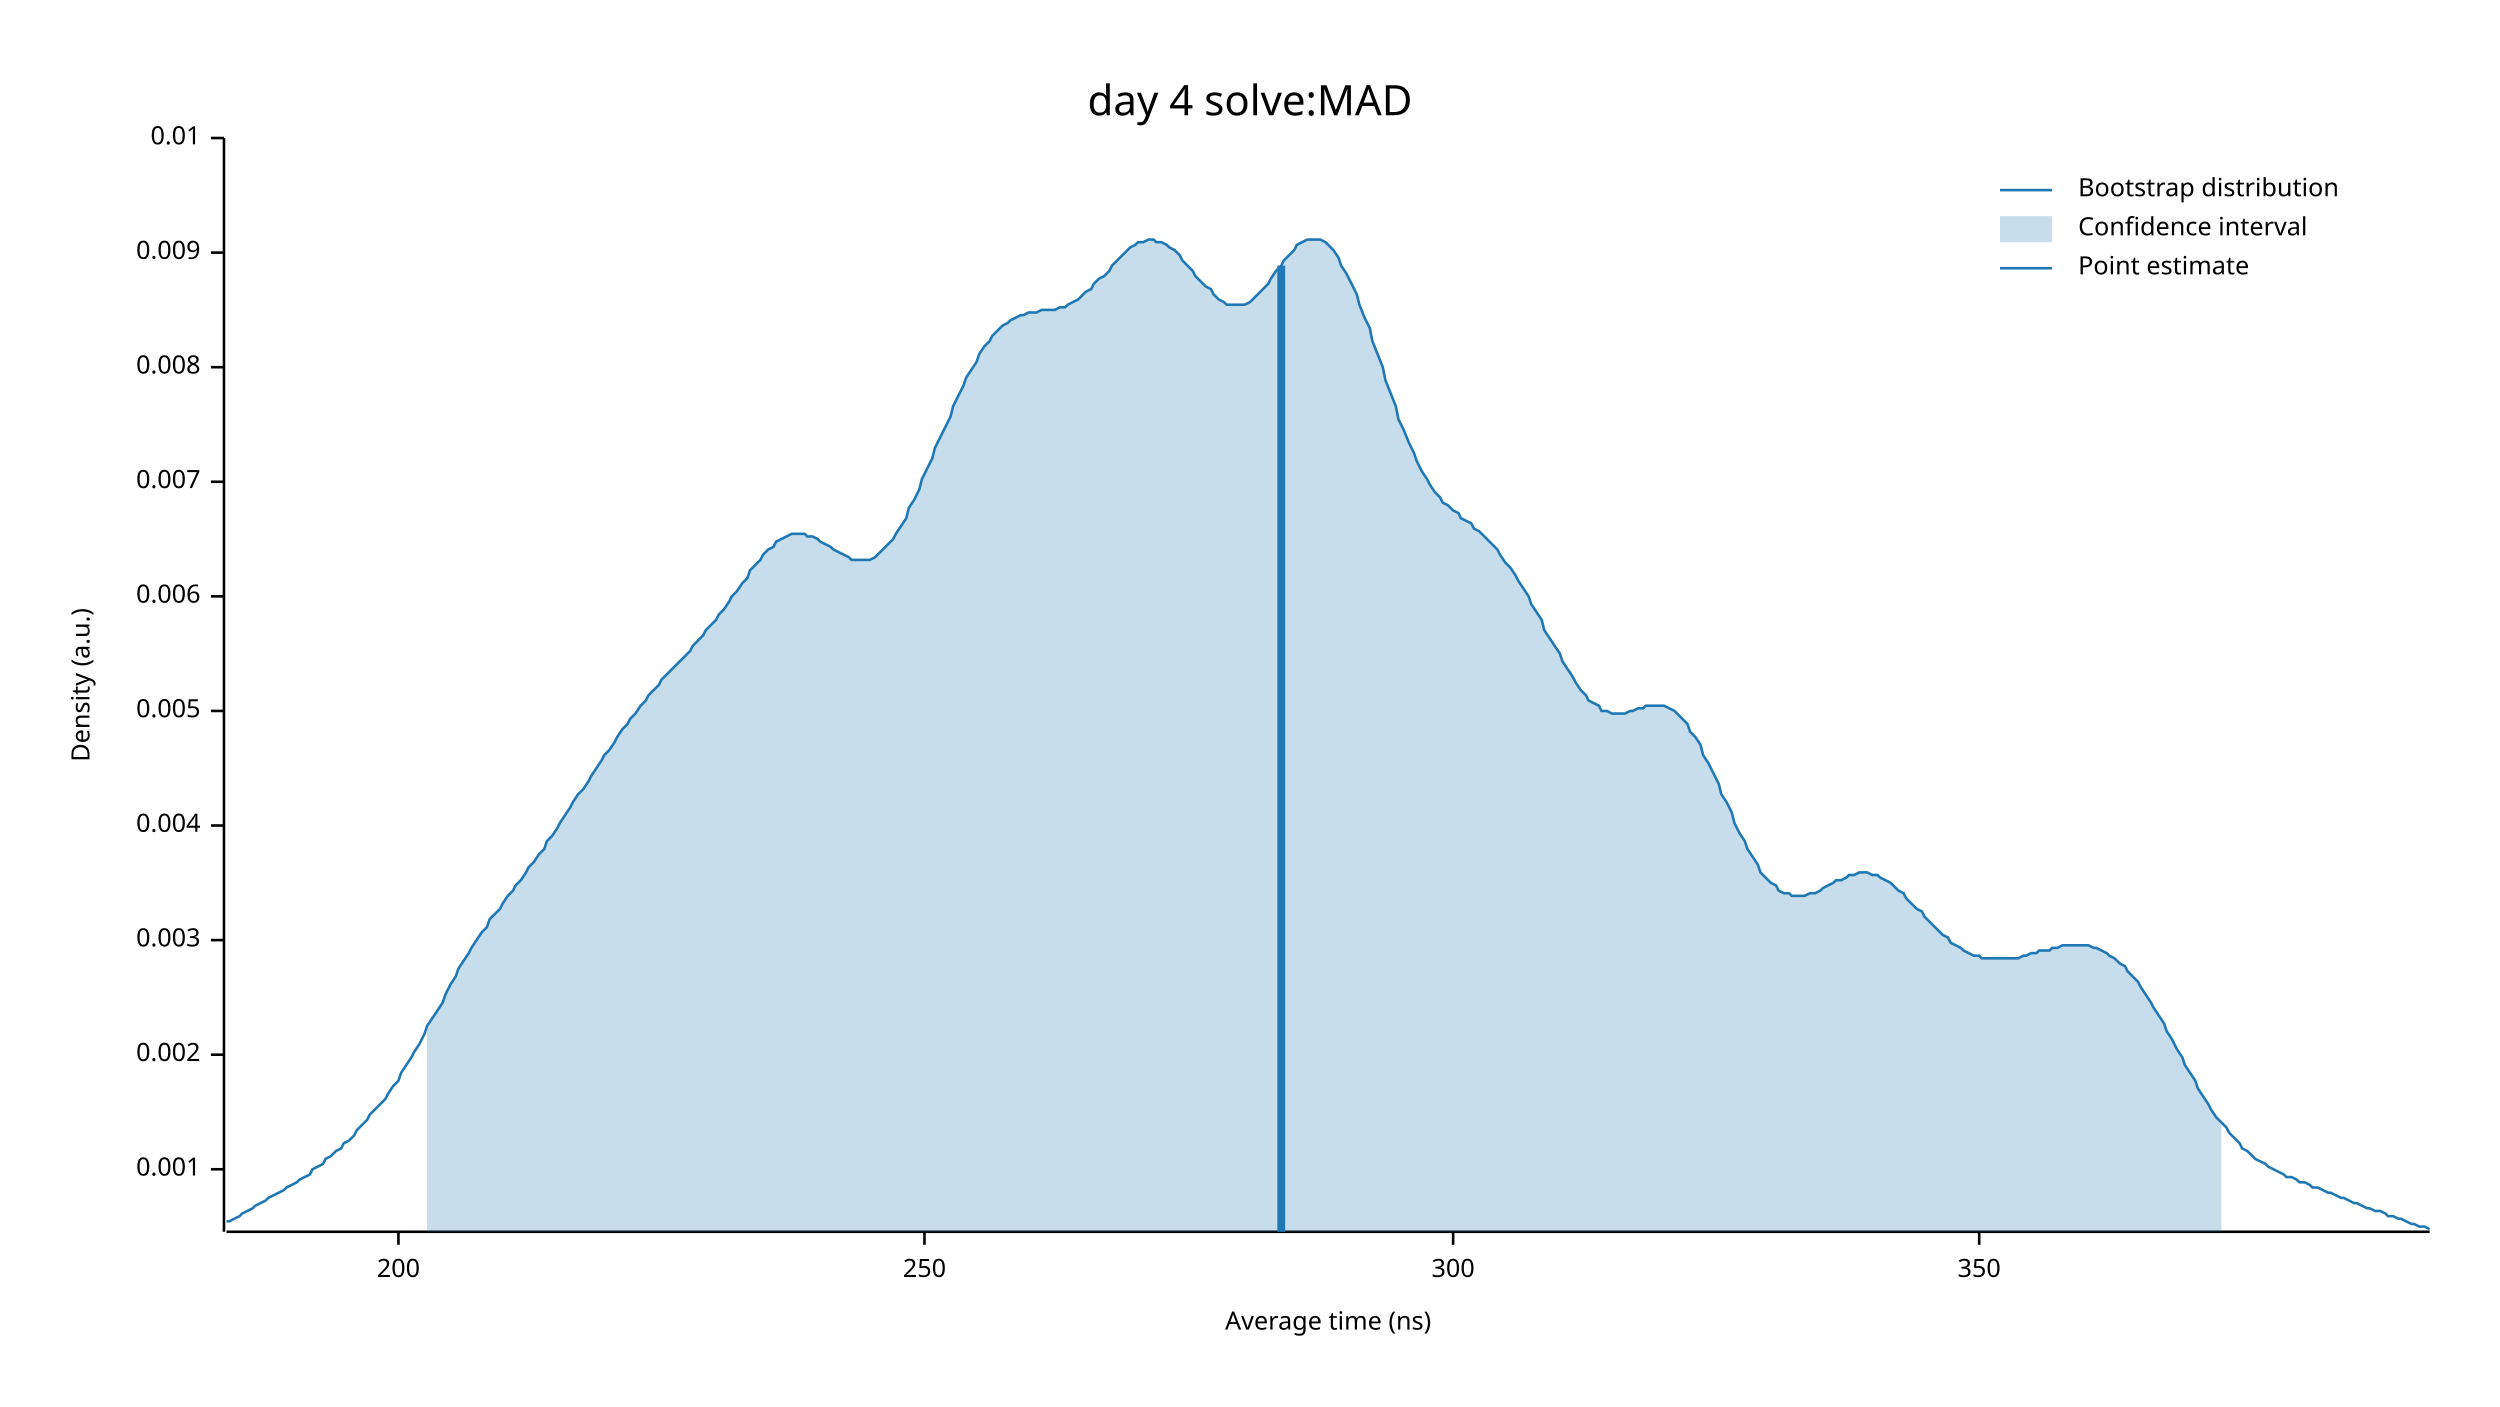
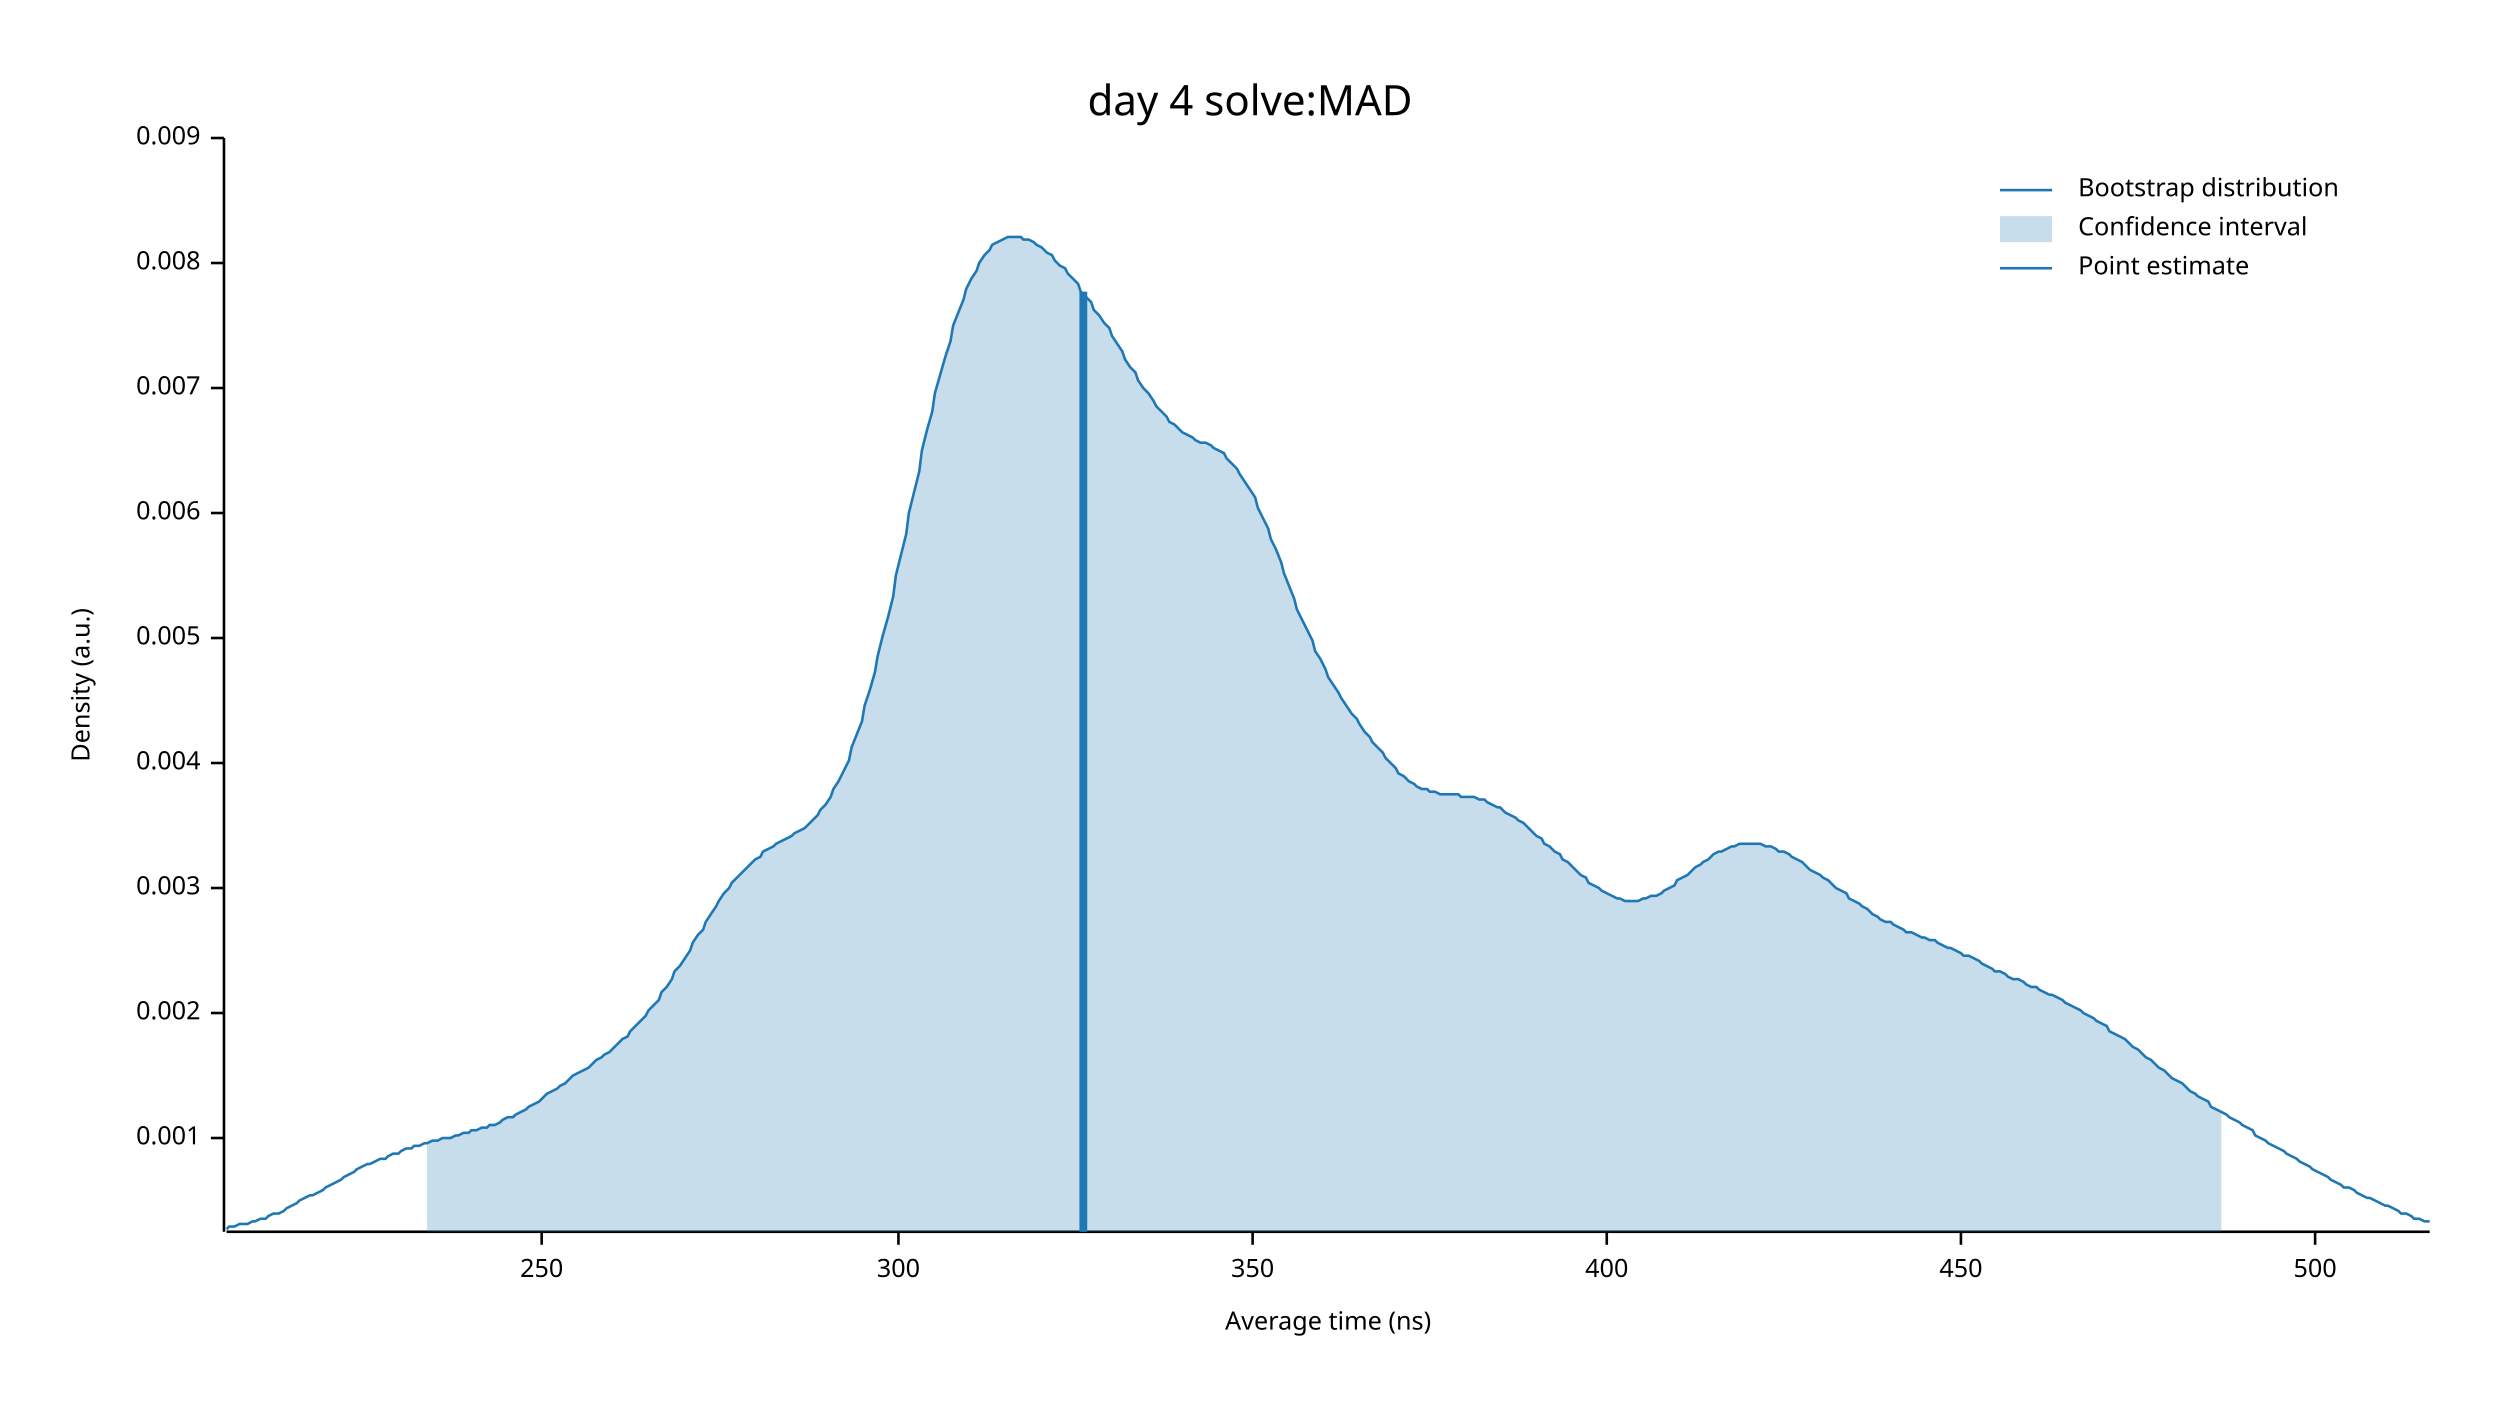
<svg xmlns="http://www.w3.org/2000/svg" width="960" height="540" viewBox="0 0 960 540">
  <text x="480" y="32" dy="0.76em" text-anchor="middle" font-family="sans-serif" font-size="16.129" opacity="1" fill="#000000">
day 4 solve:MAD
</text>
  <text x="27" y="263" dy="0.76em" text-anchor="middle" font-family="sans-serif" font-size="9.677" opacity="1" fill="#000000" transform="rotate(270, 27, 263)">
Density (a.u.)
</text>
  <text x="510" y="513" dy="-0.5ex" text-anchor="middle" font-family="sans-serif" font-size="9.677" opacity="1" fill="#000000">
Average time (ns)
</text>
  <polyline fill="none" opacity="1" stroke="#000000" stroke-width="1" points="86,53 86,473 " />
-   <text x="77" y="449" dy="0.5ex" text-anchor="end" font-family="sans-serif" font-size="9.677" opacity="1" fill="#000000">
+   <text x="77" y="437" dy="0.5ex" text-anchor="end" font-family="sans-serif" font-size="9.677" opacity="1" fill="#000000">
0.001
</text>
-   <polyline fill="none" opacity="1" stroke="#000000" stroke-width="1" points="81,449 86,449 " />
-   <text x="77" y="405" dy="0.5ex" text-anchor="end" font-family="sans-serif" font-size="9.677" opacity="1" fill="#000000">
+   <polyline fill="none" opacity="1" stroke="#000000" stroke-width="1" points="81,437 86,437 " />
+   <text x="77" y="389" dy="0.5ex" text-anchor="end" font-family="sans-serif" font-size="9.677" opacity="1" fill="#000000">
0.002
</text>
-   <polyline fill="none" opacity="1" stroke="#000000" stroke-width="1" points="81,405 86,405 " />
-   <text x="77" y="361" dy="0.5ex" text-anchor="end" font-family="sans-serif" font-size="9.677" opacity="1" fill="#000000">
+   <polyline fill="none" opacity="1" stroke="#000000" stroke-width="1" points="81,389 86,389 " />
+   <text x="77" y="341" dy="0.5ex" text-anchor="end" font-family="sans-serif" font-size="9.677" opacity="1" fill="#000000">
0.003
</text>
-   <polyline fill="none" opacity="1" stroke="#000000" stroke-width="1" points="81,361 86,361 " />
-   <text x="77" y="317" dy="0.5ex" text-anchor="end" font-family="sans-serif" font-size="9.677" opacity="1" fill="#000000">
+   <polyline fill="none" opacity="1" stroke="#000000" stroke-width="1" points="81,341 86,341 " />
+   <text x="77" y="293" dy="0.5ex" text-anchor="end" font-family="sans-serif" font-size="9.677" opacity="1" fill="#000000">
0.004
</text>
-   <polyline fill="none" opacity="1" stroke="#000000" stroke-width="1" points="81,317 86,317 " />
-   <text x="77" y="273" dy="0.5ex" text-anchor="end" font-family="sans-serif" font-size="9.677" opacity="1" fill="#000000">
+   <polyline fill="none" opacity="1" stroke="#000000" stroke-width="1" points="81,293 86,293 " />
+   <text x="77" y="245" dy="0.5ex" text-anchor="end" font-family="sans-serif" font-size="9.677" opacity="1" fill="#000000">
0.005
</text>
-   <polyline fill="none" opacity="1" stroke="#000000" stroke-width="1" points="81,273 86,273 " />
-   <text x="77" y="229" dy="0.5ex" text-anchor="end" font-family="sans-serif" font-size="9.677" opacity="1" fill="#000000">
+   <polyline fill="none" opacity="1" stroke="#000000" stroke-width="1" points="81,245 86,245 " />
+   <text x="77" y="197" dy="0.5ex" text-anchor="end" font-family="sans-serif" font-size="9.677" opacity="1" fill="#000000">
0.006
</text>
-   <polyline fill="none" opacity="1" stroke="#000000" stroke-width="1" points="81,229 86,229 " />
-   <text x="77" y="185" dy="0.5ex" text-anchor="end" font-family="sans-serif" font-size="9.677" opacity="1" fill="#000000">
+   <polyline fill="none" opacity="1" stroke="#000000" stroke-width="1" points="81,197 86,197 " />
+   <text x="77" y="149" dy="0.5ex" text-anchor="end" font-family="sans-serif" font-size="9.677" opacity="1" fill="#000000">
0.007
</text>
-   <polyline fill="none" opacity="1" stroke="#000000" stroke-width="1" points="81,185 86,185 " />
-   <text x="77" y="141" dy="0.5ex" text-anchor="end" font-family="sans-serif" font-size="9.677" opacity="1" fill="#000000">
+   <polyline fill="none" opacity="1" stroke="#000000" stroke-width="1" points="81,149 86,149 " />
+   <text x="77" y="101" dy="0.5ex" text-anchor="end" font-family="sans-serif" font-size="9.677" opacity="1" fill="#000000">
0.008
</text>
-   <polyline fill="none" opacity="1" stroke="#000000" stroke-width="1" points="81,141 86,141 " />
-   <text x="77" y="97" dy="0.5ex" text-anchor="end" font-family="sans-serif" font-size="9.677" opacity="1" fill="#000000">
+   <polyline fill="none" opacity="1" stroke="#000000" stroke-width="1" points="81,101 86,101 " />
+   <text x="77" y="53" dy="0.5ex" text-anchor="end" font-family="sans-serif" font-size="9.677" opacity="1" fill="#000000">
0.009
- </text>
-   <polyline fill="none" opacity="1" stroke="#000000" stroke-width="1" points="81,97 86,97 " />
-   <text x="77" y="53" dy="0.5ex" text-anchor="end" font-family="sans-serif" font-size="9.677" opacity="1" fill="#000000">
- 0.01
</text>
  <polyline fill="none" opacity="1" stroke="#000000" stroke-width="1" points="81,53 86,53 " />
  <polyline fill="none" opacity="1" stroke="#000000" stroke-width="1" points="87,473 933,473 " />
-   <text x="153" y="483" dy="0.76em" text-anchor="middle" font-family="sans-serif" font-size="9.677" opacity="1" fill="#000000">
- 200
- </text>
-   <polyline fill="none" opacity="1" stroke="#000000" stroke-width="1" points="153,473 153,478 " />
-   <text x="355" y="483" dy="0.76em" text-anchor="middle" font-family="sans-serif" font-size="9.677" opacity="1" fill="#000000">
+   <text x="208" y="483" dy="0.76em" text-anchor="middle" font-family="sans-serif" font-size="9.677" opacity="1" fill="#000000">
250
</text>
-   <polyline fill="none" opacity="1" stroke="#000000" stroke-width="1" points="355,473 355,478 " />
-   <text x="558" y="483" dy="0.76em" text-anchor="middle" font-family="sans-serif" font-size="9.677" opacity="1" fill="#000000">
+   <polyline fill="none" opacity="1" stroke="#000000" stroke-width="1" points="208,473 208,478 " />
+   <text x="345" y="483" dy="0.76em" text-anchor="middle" font-family="sans-serif" font-size="9.677" opacity="1" fill="#000000">
300
</text>
-   <polyline fill="none" opacity="1" stroke="#000000" stroke-width="1" points="558,473 558,478 " />
-   <text x="760" y="483" dy="0.76em" text-anchor="middle" font-family="sans-serif" font-size="9.677" opacity="1" fill="#000000">
+   <polyline fill="none" opacity="1" stroke="#000000" stroke-width="1" points="345,473 345,478 " />
+   <text x="481" y="483" dy="0.76em" text-anchor="middle" font-family="sans-serif" font-size="9.677" opacity="1" fill="#000000">
350
</text>
-   <polyline fill="none" opacity="1" stroke="#000000" stroke-width="1" points="760,473 760,478 " />
-   <polyline fill="none" opacity="1" stroke="#1F78B4" stroke-width="1" points="87,469 88,469 90,468 92,467 93,466 95,465 97,464 98,463 100,462 102,461 103,460 105,459 107,458 109,457 110,456 112,455 114,454 115,453 117,452 119,451 120,449 122,448 124,447 125,445 127,444 129,442 131,441 132,439 134,438 136,436 137,434 139,432 141,430 142,428 144,426 146,424 148,422 149,420 151,417 153,415 154,412 156,409 158,406 159,404 161,401 163,397 164,394 166,391 168,388 170,385 171,382 173,378 175,375 176,372 178,369 180,366 181,364 183,361 185,358 187,356 188,353 190,351 192,349 193,347 195,344 197,342 198,340 200,338 202,335 203,333 205,331 207,328 209,326 210,323 212,321 214,318 215,316 217,313 219,310 220,308 222,305 224,303 226,300 227,298 229,295 231,292 232,290 234,288 236,285 237,283 239,280 241,278 242,276 244,274 246,271 248,269 249,267 251,265 253,263 254,261 256,259 258,257 259,256 261,254 263,252 265,250 266,248 268,246 270,244 271,242 273,240 275,238 276,236 278,234 280,231 281,229 283,227 285,224 287,222 288,219 290,217 292,215 293,213 295,211 297,210 298,208 300,207 302,206 304,205 305,205 307,205 309,205 310,206 312,206 314,207 315,208 317,209 319,210 320,211 322,212 324,213 326,214 327,215 329,215 331,215 332,215 334,215 336,214 337,213 339,211 341,209 343,207 344,205 346,202 348,199 349,195 351,192 353,188 354,184 356,180 358,176 359,172 361,168 363,164 365,160 366,156 368,152 370,148 371,145 373,142 375,139 376,136 378,133 380,131 381,129 383,127 385,125 387,124 388,123 390,122 392,121 393,121 395,120 397,120 398,120 400,119 402,119 404,119 405,119 407,118 409,118 410,117 412,116 414,115 415,114 417,112 419,111 420,109 422,107 424,106 426,104 427,102 429,100 431,98 432,97 434,95 436,94 437,93 439,93 441,92 443,92 444,93 446,93 448,94 449,95 451,96 453,98 454,100 456,102 458,104 459,106 461,108 463,110 465,111 466,113 468,115 470,116 471,117 473,117 475,117 476,117 478,117 480,116 482,114 483,113 485,111 487,109 488,107 490,104 492,102 493,100 495,98 497,96 498,94 500,93 502,92 504,92 505,92 507,92 509,93 510,94 512,96 514,99 515,102 517,105 519,109 521,113 522,117 524,122 526,126 527,131 529,136 531,141 532,146 534,151 536,156 537,161 539,165 541,170 543,174 544,177 546,181 548,184 549,186 551,189 553,191 554,193 556,194 558,196 560,197 561,199 563,200 565,201 566,203 568,204 570,206 571,207 573,209 575,211 576,213 578,216 580,218 582,221 583,223 585,226 587,229 588,232 590,235 592,238 593,242 595,245 597,248 599,251 600,254 602,257 604,260 605,262 607,265 609,267 610,269 612,270 614,271 615,273 617,273 619,274 621,274 622,274 624,274 626,273 627,273 629,272 631,272 632,271 634,271 636,271 638,271 639,271 641,272 643,273 644,274 646,276 648,278 649,281 651,283 653,286 654,290 656,293 658,297 660,301 661,305 663,308 665,312 666,316 668,320 670,323 671,326 673,329 675,332 676,335 678,337 680,339 682,340 683,342 685,343 687,343 688,344 690,344 692,344 693,344 695,343 697,343 699,342 700,341 702,340 704,339 705,338 707,338 709,337 710,336 712,336 714,335 715,335 717,335 719,336 721,336 722,337 724,338 726,339 727,340 729,342 731,343 732,345 734,347 736,349 738,350 739,352 741,354 743,356 744,357 746,359 748,360 749,362 751,363 753,364 754,365 756,366 758,367 760,367 761,368 763,368 765,368 766,368 768,368 770,368 771,368 773,368 775,368 777,367 778,367 780,366 782,366 783,365 785,365 787,365 788,364 790,364 792,363 793,363 795,363 797,363 799,363 800,363 802,363 804,364 805,364 807,365 809,366 810,367 812,368 814,370 816,371 817,373 819,375 821,377 822,379 824,382 826,385 827,387 829,390 831,393 832,396 834,399 836,403 838,406 839,409 841,412 843,415 844,418 846,421 848,424 849,426 851,429 853,431 855,433 856,435 858,437 860,439 861,441 863,442 865,444 866,445 868,446 870,447 871,448 873,449 875,450 877,451 878,452 880,452 882,453 883,454 885,454 887,455 888,456 890,456 892,457 894,458 895,458 897,459 899,460 900,460 902,461 904,462 905,462 907,463 909,464 910,464 912,465 914,465 916,466 917,467 919,467 921,468 922,468 924,469 926,470 927,470 929,471 931,471 933,472 " />
-   <polygon opacity="0.25" fill="#1F78B4" points="164,394 166,391 168,388 170,385 171,382 173,378 175,375 176,372 178,369 180,366 181,364 183,361 185,358 187,356 188,353 190,351 192,349 193,347 195,344 197,342 198,340 200,338 202,335 203,333 205,331 207,328 209,326 210,323 212,321 214,318 215,316 217,313 219,310 220,308 222,305 224,303 226,300 227,298 229,295 231,292 232,290 234,288 236,285 237,283 239,280 241,278 242,276 244,274 246,271 248,269 249,267 251,265 253,263 254,261 256,259 258,257 259,256 261,254 263,252 265,250 266,248 268,246 270,244 271,242 273,240 275,238 276,236 278,234 280,231 281,229 283,227 285,224 287,222 288,219 290,217 292,215 293,213 295,211 297,210 298,208 300,207 302,206 304,205 305,205 307,205 309,205 310,206 312,206 314,207 315,208 317,209 319,210 320,211 322,212 324,213 326,214 327,215 329,215 331,215 332,215 334,215 336,214 337,213 339,211 341,209 343,207 344,205 346,202 348,199 349,195 351,192 353,188 354,184 356,180 358,176 359,172 361,168 363,164 365,160 366,156 368,152 370,148 371,145 373,142 375,139 376,136 378,133 380,131 381,129 383,127 385,125 387,124 388,123 390,122 392,121 393,121 395,120 397,120 398,120 400,119 402,119 404,119 405,119 407,118 409,118 410,117 412,116 414,115 415,114 417,112 419,111 420,109 422,107 424,106 426,104 427,102 429,100 431,98 432,97 434,95 436,94 437,93 439,93 441,92 443,92 444,93 446,93 448,94 449,95 451,96 453,98 454,100 456,102 458,104 459,106 461,108 463,110 465,111 466,113 468,115 470,116 471,117 473,117 475,117 476,117 478,117 480,116 482,114 483,113 485,111 487,109 488,107 490,104 492,102 493,100 495,98 497,96 498,94 500,93 502,92 504,92 505,92 507,92 509,93 510,94 512,96 514,99 515,102 517,105 519,109 521,113 522,117 524,122 526,126 527,131 529,136 531,141 532,146 534,151 536,156 537,161 539,165 541,170 543,174 544,177 546,181 548,184 549,186 551,189 553,191 554,193 556,194 558,196 560,197 561,199 563,200 565,201 566,203 568,204 570,206 571,207 573,209 575,211 576,213 578,216 580,218 582,221 583,223 585,226 587,229 588,232 590,235 592,238 593,242 595,245 597,248 599,251 600,254 602,257 604,260 605,262 607,265 609,267 610,269 612,270 614,271 615,273 617,273 619,274 621,274 622,274 624,274 626,273 627,273 629,272 631,272 632,271 634,271 636,271 638,271 639,271 641,272 643,273 644,274 646,276 648,278 649,281 651,283 653,286 654,290 656,293 658,297 660,301 661,305 663,308 665,312 666,316 668,320 670,323 671,326 673,329 675,332 676,335 678,337 680,339 682,340 683,342 685,343 687,343 688,344 690,344 692,344 693,344 695,343 697,343 699,342 700,341 702,340 704,339 705,338 707,338 709,337 710,336 712,336 714,335 715,335 717,335 719,336 721,336 722,337 724,338 726,339 727,340 729,342 731,343 732,345 734,347 736,349 738,350 739,352 741,354 743,356 744,357 746,359 748,360 749,362 751,363 753,364 754,365 756,366 758,367 760,367 761,368 763,368 765,368 766,368 768,368 770,368 771,368 773,368 775,368 777,367 778,367 780,366 782,366 783,365 785,365 787,365 788,364 790,364 792,363 793,363 795,363 797,363 799,363 800,363 802,363 804,364 805,364 807,365 809,366 810,367 812,368 814,370 816,371 817,373 819,375 821,377 822,379 824,382 826,385 827,387 829,390 831,393 832,396 834,399 836,403 838,406 839,409 841,412 843,415 844,418 846,421 848,424 849,426 851,429 853,431 853,473 164,473 " />
-   <polyline fill="none" opacity="1" stroke="#1F78B4" stroke-width="3" points="492,473 492,102 " />
+   <polyline fill="none" opacity="1" stroke="#000000" stroke-width="1" points="481,473 481,478 " />
+   <text x="617" y="483" dy="0.76em" text-anchor="middle" font-family="sans-serif" font-size="9.677" opacity="1" fill="#000000">
+ 400
+ </text>
+   <polyline fill="none" opacity="1" stroke="#000000" stroke-width="1" points="617,473 617,478 " />
+   <text x="753" y="483" dy="0.76em" text-anchor="middle" font-family="sans-serif" font-size="9.677" opacity="1" fill="#000000">
+ 450
+ </text>
+   <polyline fill="none" opacity="1" stroke="#000000" stroke-width="1" points="753,473 753,478 " />
+   <text x="889" y="483" dy="0.76em" text-anchor="middle" font-family="sans-serif" font-size="9.677" opacity="1" fill="#000000">
+ 500
+ </text>
+   <polyline fill="none" opacity="1" stroke="#000000" stroke-width="1" points="889,473 889,478 " />
+   <polyline fill="none" opacity="1" stroke="#1F78B4" stroke-width="1" points="87,472 88,471 90,471 92,470 93,470 95,470 97,469 98,469 100,468 102,468 103,467 105,466 107,466 109,465 110,464 112,463 114,462 115,461 117,460 119,459 120,459 122,458 124,457 125,456 127,455 129,454 131,453 132,452 134,451 136,450 137,449 139,448 141,447 142,447 144,446 146,445 148,445 149,444 151,443 153,443 154,442 156,441 158,441 159,440 161,440 163,439 164,439 166,438 168,438 170,437 171,437 173,437 175,436 176,436 178,435 180,435 181,434 183,434 185,433 187,433 188,432 190,432 192,431 193,430 195,429 197,429 198,428 200,427 202,426 203,425 205,424 207,423 209,421 210,420 212,419 214,418 215,417 217,416 219,414 220,413 222,412 224,411 226,410 227,409 229,407 231,406 232,405 234,404 236,402 237,401 239,399 241,398 242,396 244,394 246,392 248,390 249,388 251,386 253,384 254,381 256,379 258,376 259,373 261,371 263,368 265,365 266,362 268,359 270,357 271,354 273,351 275,348 276,346 278,343 280,341 281,339 283,337 285,335 287,333 288,332 290,330 292,329 293,327 295,326 297,325 298,324 300,323 302,322 304,321 305,320 307,319 309,318 310,317 312,315 314,313 315,311 317,309 319,306 320,303 322,300 324,296 326,292 327,287 329,282 331,277 332,271 334,265 336,258 337,252 339,244 341,237 343,229 344,221 346,213 348,205 349,197 351,189 353,181 354,173 356,165 358,158 359,151 361,144 363,137 365,131 366,125 368,120 370,115 371,111 373,107 375,104 376,101 378,98 380,96 381,94 383,93 385,92 387,91 388,91 390,91 392,91 393,92 395,92 397,93 398,94 400,95 402,97 404,98 405,100 407,102 409,103 410,105 412,107 414,109 415,112 417,114 419,116 420,119 422,121 424,124 426,126 427,129 429,132 431,135 432,138 434,141 436,143 437,146 439,149 441,151 443,154 444,156 446,158 448,160 449,162 451,163 453,165 454,166 456,167 458,168 459,169 461,170 463,170 465,171 466,172 468,173 470,174 471,176 473,178 475,180 476,182 478,185 480,188 482,191 483,195 485,199 487,203 488,207 490,211 492,216 493,220 495,225 497,230 498,234 500,238 502,242 504,246 505,250 507,253 509,257 510,260 512,263 514,266 515,268 517,271 519,274 521,276 522,278 524,281 526,283 527,285 529,287 531,289 532,291 534,293 536,295 537,297 539,298 541,300 543,301 544,302 546,303 548,303 549,304 551,304 553,305 554,305 556,305 558,305 560,305 561,306 563,306 565,306 566,306 568,307 570,307 571,308 573,309 575,310 576,310 578,312 580,313 582,314 583,315 585,316 587,318 588,319 590,321 592,322 593,324 595,325 597,327 599,328 600,330 602,331 604,333 605,334 607,336 609,337 610,339 612,340 614,341 615,342 617,343 619,344 621,345 622,345 624,346 626,346 627,346 629,346 631,345 632,345 634,344 636,344 638,343 639,342 641,341 643,340 644,338 646,337 648,336 649,335 651,333 653,332 654,331 656,330 658,328 660,327 661,327 663,326 665,325 666,325 668,324 670,324 671,324 673,324 675,324 676,324 678,325 680,325 682,326 683,327 685,327 687,328 688,329 690,330 692,331 693,332 695,334 697,335 699,336 700,337 702,338 704,340 705,341 707,342 709,343 710,345 712,346 714,347 715,348 717,349 719,351 721,352 722,353 724,354 726,354 727,355 729,356 731,357 732,358 734,358 736,359 738,360 739,360 741,361 743,361 744,362 746,363 748,364 749,364 751,365 753,366 754,367 756,367 758,368 760,369 761,370 763,371 765,372 766,373 768,373 770,374 771,375 773,376 775,376 777,377 778,378 780,379 782,379 783,380 785,381 787,382 788,382 790,383 792,384 793,385 795,386 797,387 799,388 800,389 802,390 804,391 805,392 807,393 809,394 810,396 812,397 814,398 816,399 817,400 819,402 821,403 822,404 824,406 826,407 827,408 829,410 831,411 832,412 834,414 836,415 838,416 839,417 841,419 843,420 844,421 846,422 848,423 849,425 851,426 853,427 855,428 856,429 858,430 860,431 861,432 863,433 865,434 866,436 868,437 870,438 871,439 873,440 875,441 877,442 878,443 880,444 882,445 883,446 885,447 887,448 888,449 890,450 892,451 894,452 895,453 897,454 899,455 900,456 902,456 904,457 905,458 907,459 909,460 910,460 912,461 914,462 916,463 917,463 919,464 921,465 922,466 924,466 926,467 927,468 929,468 931,469 933,469 " />
+   <polygon opacity="0.25" fill="#1F78B4" points="164,439 166,438 168,438 170,437 171,437 173,437 175,436 176,436 178,435 180,435 181,434 183,434 185,433 187,433 188,432 190,432 192,431 193,430 195,429 197,429 198,428 200,427 202,426 203,425 205,424 207,423 209,421 210,420 212,419 214,418 215,417 217,416 219,414 220,413 222,412 224,411 226,410 227,409 229,407 231,406 232,405 234,404 236,402 237,401 239,399 241,398 242,396 244,394 246,392 248,390 249,388 251,386 253,384 254,381 256,379 258,376 259,373 261,371 263,368 265,365 266,362 268,359 270,357 271,354 273,351 275,348 276,346 278,343 280,341 281,339 283,337 285,335 287,333 288,332 290,330 292,329 293,327 295,326 297,325 298,324 300,323 302,322 304,321 305,320 307,319 309,318 310,317 312,315 314,313 315,311 317,309 319,306 320,303 322,300 324,296 326,292 327,287 329,282 331,277 332,271 334,265 336,258 337,252 339,244 341,237 343,229 344,221 346,213 348,205 349,197 351,189 353,181 354,173 356,165 358,158 359,151 361,144 363,137 365,131 366,125 368,120 370,115 371,111 373,107 375,104 376,101 378,98 380,96 381,94 383,93 385,92 387,91 388,91 390,91 392,91 393,92 395,92 397,93 398,94 400,95 402,97 404,98 405,100 407,102 409,103 410,105 412,107 414,109 415,112 417,114 419,116 420,119 422,121 424,124 426,126 427,129 429,132 431,135 432,138 434,141 436,143 437,146 439,149 441,151 443,154 444,156 446,158 448,160 449,162 451,163 453,165 454,166 456,167 458,168 459,169 461,170 463,170 465,171 466,172 468,173 470,174 471,176 473,178 475,180 476,182 478,185 480,188 482,191 483,195 485,199 487,203 488,207 490,211 492,216 493,220 495,225 497,230 498,234 500,238 502,242 504,246 505,250 507,253 509,257 510,260 512,263 514,266 515,268 517,271 519,274 521,276 522,278 524,281 526,283 527,285 529,287 531,289 532,291 534,293 536,295 537,297 539,298 541,300 543,301 544,302 546,303 548,303 549,304 551,304 553,305 554,305 556,305 558,305 560,305 561,306 563,306 565,306 566,306 568,307 570,307 571,308 573,309 575,310 576,310 578,312 580,313 582,314 583,315 585,316 587,318 588,319 590,321 592,322 593,324 595,325 597,327 599,328 600,330 602,331 604,333 605,334 607,336 609,337 610,339 612,340 614,341 615,342 617,343 619,344 621,345 622,345 624,346 626,346 627,346 629,346 631,345 632,345 634,344 636,344 638,343 639,342 641,341 643,340 644,338 646,337 648,336 649,335 651,333 653,332 654,331 656,330 658,328 660,327 661,327 663,326 665,325 666,325 668,324 670,324 671,324 673,324 675,324 676,324 678,325 680,325 682,326 683,327 685,327 687,328 688,329 690,330 692,331 693,332 695,334 697,335 699,336 700,337 702,338 704,340 705,341 707,342 709,343 710,345 712,346 714,347 715,348 717,349 719,351 721,352 722,353 724,354 726,354 727,355 729,356 731,357 732,358 734,358 736,359 738,360 739,360 741,361 743,361 744,362 746,363 748,364 749,364 751,365 753,366 754,367 756,367 758,368 760,369 761,370 763,371 765,372 766,373 768,373 770,374 771,375 773,376 775,376 777,377 778,378 780,379 782,379 783,380 785,381 787,382 788,382 790,383 792,384 793,385 795,386 797,387 799,388 800,389 802,390 804,391 805,392 807,393 809,394 810,396 812,397 814,398 816,399 817,400 819,402 821,403 822,404 824,406 826,407 827,408 829,410 831,411 832,412 834,414 836,415 838,416 839,417 841,419 843,420 844,421 846,422 848,423 849,425 851,426 853,427 853,473 164,473 " />
+   <polyline fill="none" opacity="1" stroke="#1F78B4" stroke-width="3" points="416,473 416,112 " />
  <text x="798" y="68" dy="0.76em" text-anchor="start" font-family="sans-serif" font-size="9.677" opacity="1" fill="#000000">
Bootstrap distribution
</text>
  <text x="798" y="83" dy="0.76em" text-anchor="start" font-family="sans-serif" font-size="9.677" opacity="1" fill="#000000">
Confidence interval
</text>
  <text x="798" y="98" dy="0.76em" text-anchor="start" font-family="sans-serif" font-size="9.677" opacity="1" fill="#000000">
Point estimate
</text>
  <polyline fill="none" opacity="1" stroke="#1F78B4" stroke-width="1" points="768,73 788,73 " />
  <rect x="768" y="83" width="20" height="10" opacity="0.25" fill="#1F78B4" stroke="none" />
  <polyline fill="none" opacity="1" stroke="#1F78B4" stroke-width="1" points="768,103 788,103 " />
</svg>
